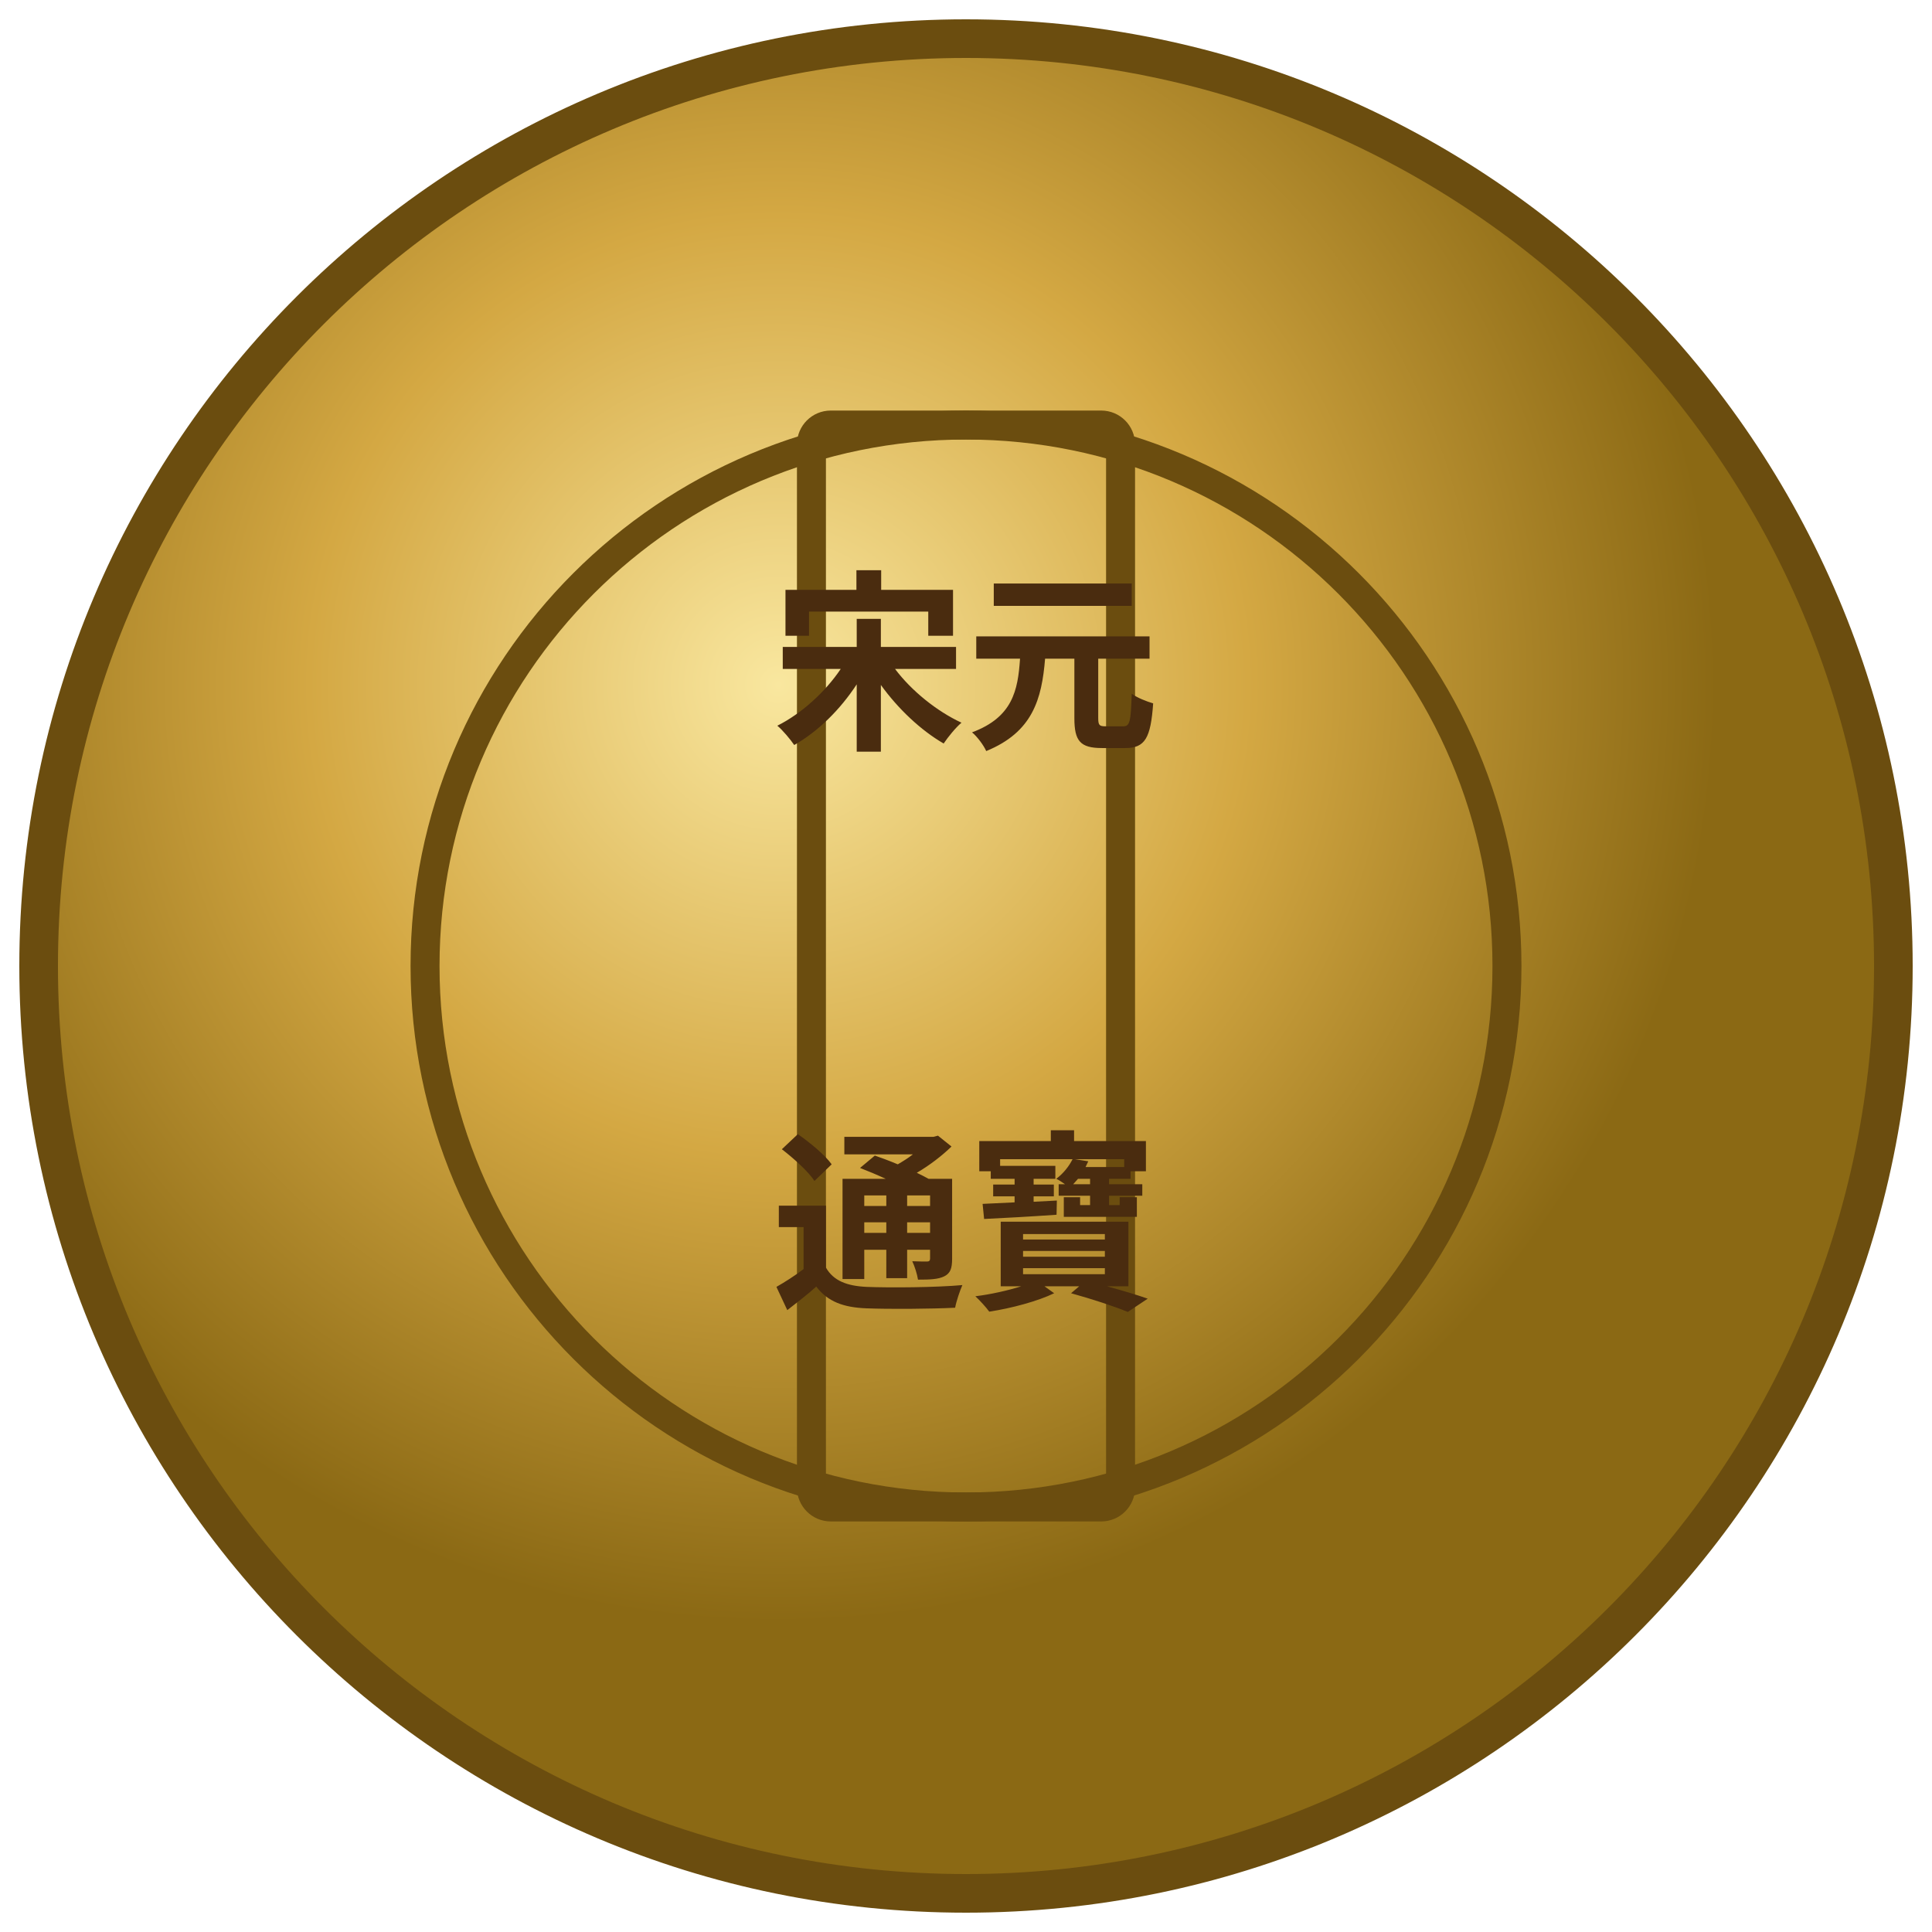
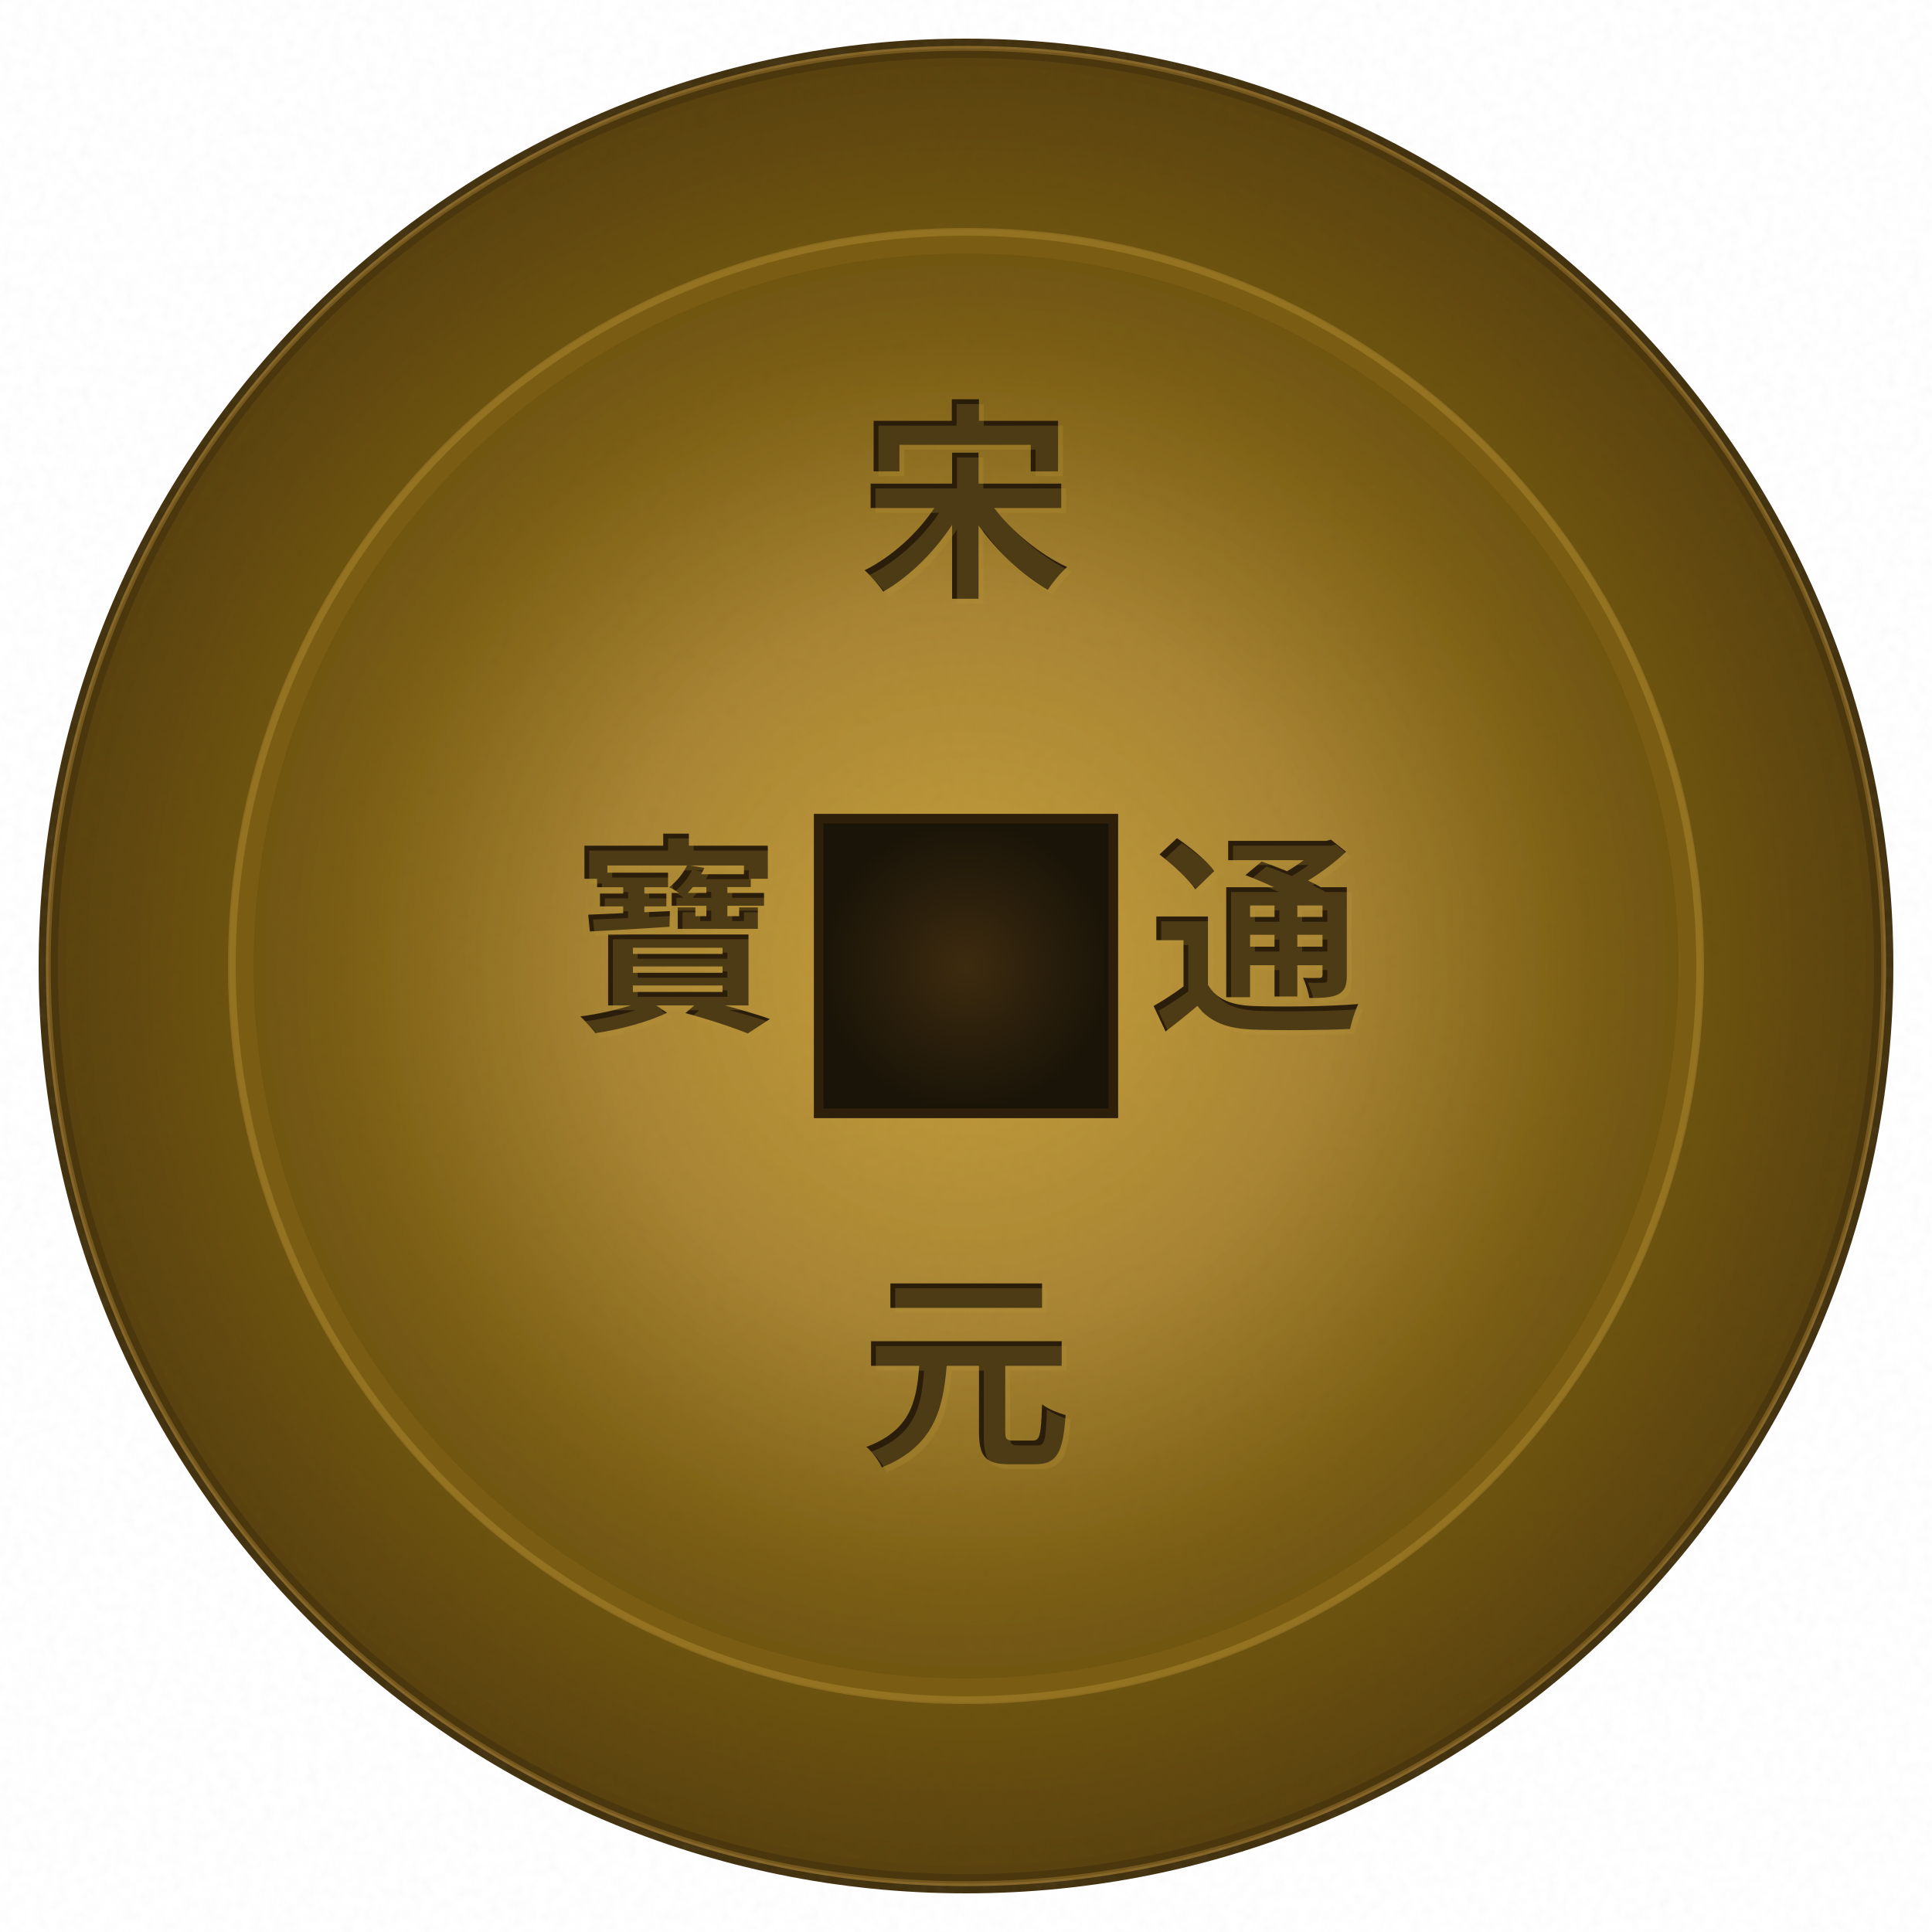
- <svg xmlns="http://www.w3.org/2000/svg" viewBox="0 0 100 100">
+ <svg xmlns="http://www.w3.org/2000/svg" viewBox="0 0 200 200">
  <defs>
-     <radialGradient id="coinGrad2" cx="40%" cy="35%">
-       <stop offset="0%" style="stop-color:#f9e79f;stop-opacity:1" />
-       <stop offset="50%" style="stop-color:#d4a843;stop-opacity:1" />
-       <stop offset="100%" style="stop-color:#8b6914;stop-opacity:1" />
+     <radialGradient id="coinBg2">
+       <stop offset="0%" stop-color="#c9a03d" />
+       <stop offset="40%" stop-color="#a88534" />
+       <stop offset="70%" stop-color="#7a5d12" />
+       <stop offset="100%" stop-color="#5a4310" />
    </radialGradient>
+     <radialGradient id="holeGrad2">
+       <stop offset="0%" stop-color="#3d2b0f" />
+       <stop offset="100%" stop-color="#1a1408" />
+     </radialGradient>
+     <filter id="rust2">
+       <feTurbulence type="fractalNoise" baseFrequency="0.85" numOctaves="4" result="noise" />
+       <feColorMatrix in="noise" type="saturate" values="0.08" result="desaturatedNoise" />
+       <feComponentTransfer in="desaturatedNoise" result="theNoise">
+         <feFuncA type="table" tableValues="0 0 0.08 0.15" />
+       </feComponentTransfer>
+       <feBlend in="SourceGraphic" in2="theNoise" mode="multiply" />
+     </filter>
  </defs>
-   <circle cx="50" cy="50" r="48" fill="url(#coinGrad2)" stroke="#6b4d0f" stroke-width="2" />
-   <circle cx="50" cy="50" r="28" fill="none" stroke="#6b4d0f" stroke-width="1.5" />
-   <rect x="42" y="22" width="16" height="56" fill="none" stroke="#6b4d0f" stroke-width="1.5" rx="1" />
-   <text x="50" y="38" font-family="serif" font-size="10" fill="#4a2c0f" text-anchor="middle" font-weight="bold">宋元</text>
-   <text x="50" y="67" font-family="serif" font-size="10" fill="#4a2c0f" text-anchor="middle" font-weight="bold">通寶</text>
+   <circle cx="100" cy="100" r="95" fill="url(#coinBg2)" stroke="#42310e" stroke-width="2" />
+   <circle cx="100" cy="100" r="95" fill="none" stroke="#c89a3d" stroke-width="0.5" opacity="0.5" />
+   <circle cx="100" cy="100" r="95" fill="url(#coinBg2)" filter="url(#rust2)" opacity="0.4" />
+   <circle cx="100" cy="100" r="75" fill="none" stroke="#7a5d12" stroke-width="2.5" />
+   <circle cx="100" cy="100" r="76" fill="none" stroke="#b89438" stroke-width="0.8" opacity="0.4" />
+   <rect x="85" y="85" width="30" height="30" fill="url(#holeGrad2)" stroke="#2d1f0a" stroke-width="1.5" />
+   <rect x="85.5" y="85.5" width="29" height="29" fill="none" stroke="#1a1408" stroke-width="0.5" />
+   <text x="100" y="60" font-family="'STKaiti', 'KaiTi', 'SimKai', serif" font-size="22" font-weight="bold" fill="#2a1d0a" text-anchor="middle">宋</text>
+   <text x="100" y="150" font-family="'STKaiti', 'KaiTi', 'SimKai', serif" font-size="22" font-weight="bold" fill="#2a1d0a" text-anchor="middle">元</text>
+   <text x="130" y="105" font-family="'STKaiti', 'KaiTi', 'SimKai', serif" font-size="22" font-weight="bold" fill="#2a1d0a" text-anchor="middle">通</text>
+   <text x="70" y="105" font-family="'STKaiti', 'KaiTi', 'SimKai', serif" font-size="22" font-weight="bold" fill="#2a1d0a" text-anchor="middle">寶</text>
+   <text x="100.5" y="60.5" font-family="'STKaiti', 'KaiTi', 'SimKai', serif" font-size="22" font-weight="bold" fill="#b89438" text-anchor="middle" opacity="0.25">宋</text>
+   <text x="100.5" y="150.5" font-family="'STKaiti', 'KaiTi', 'SimKai', serif" font-size="22" font-weight="bold" fill="#b89438" text-anchor="middle" opacity="0.25">元</text>
+   <text x="130.5" y="105.5" font-family="'STKaiti', 'KaiTi', 'SimKai', serif" font-size="22" font-weight="bold" fill="#b89438" text-anchor="middle" opacity="0.25">通</text>
+   <text x="70.5" y="105.5" font-family="'STKaiti', 'KaiTi', 'SimKai', serif" font-size="22" font-weight="bold" fill="#b89438" text-anchor="middle" opacity="0.25">寶</text>
</svg>
